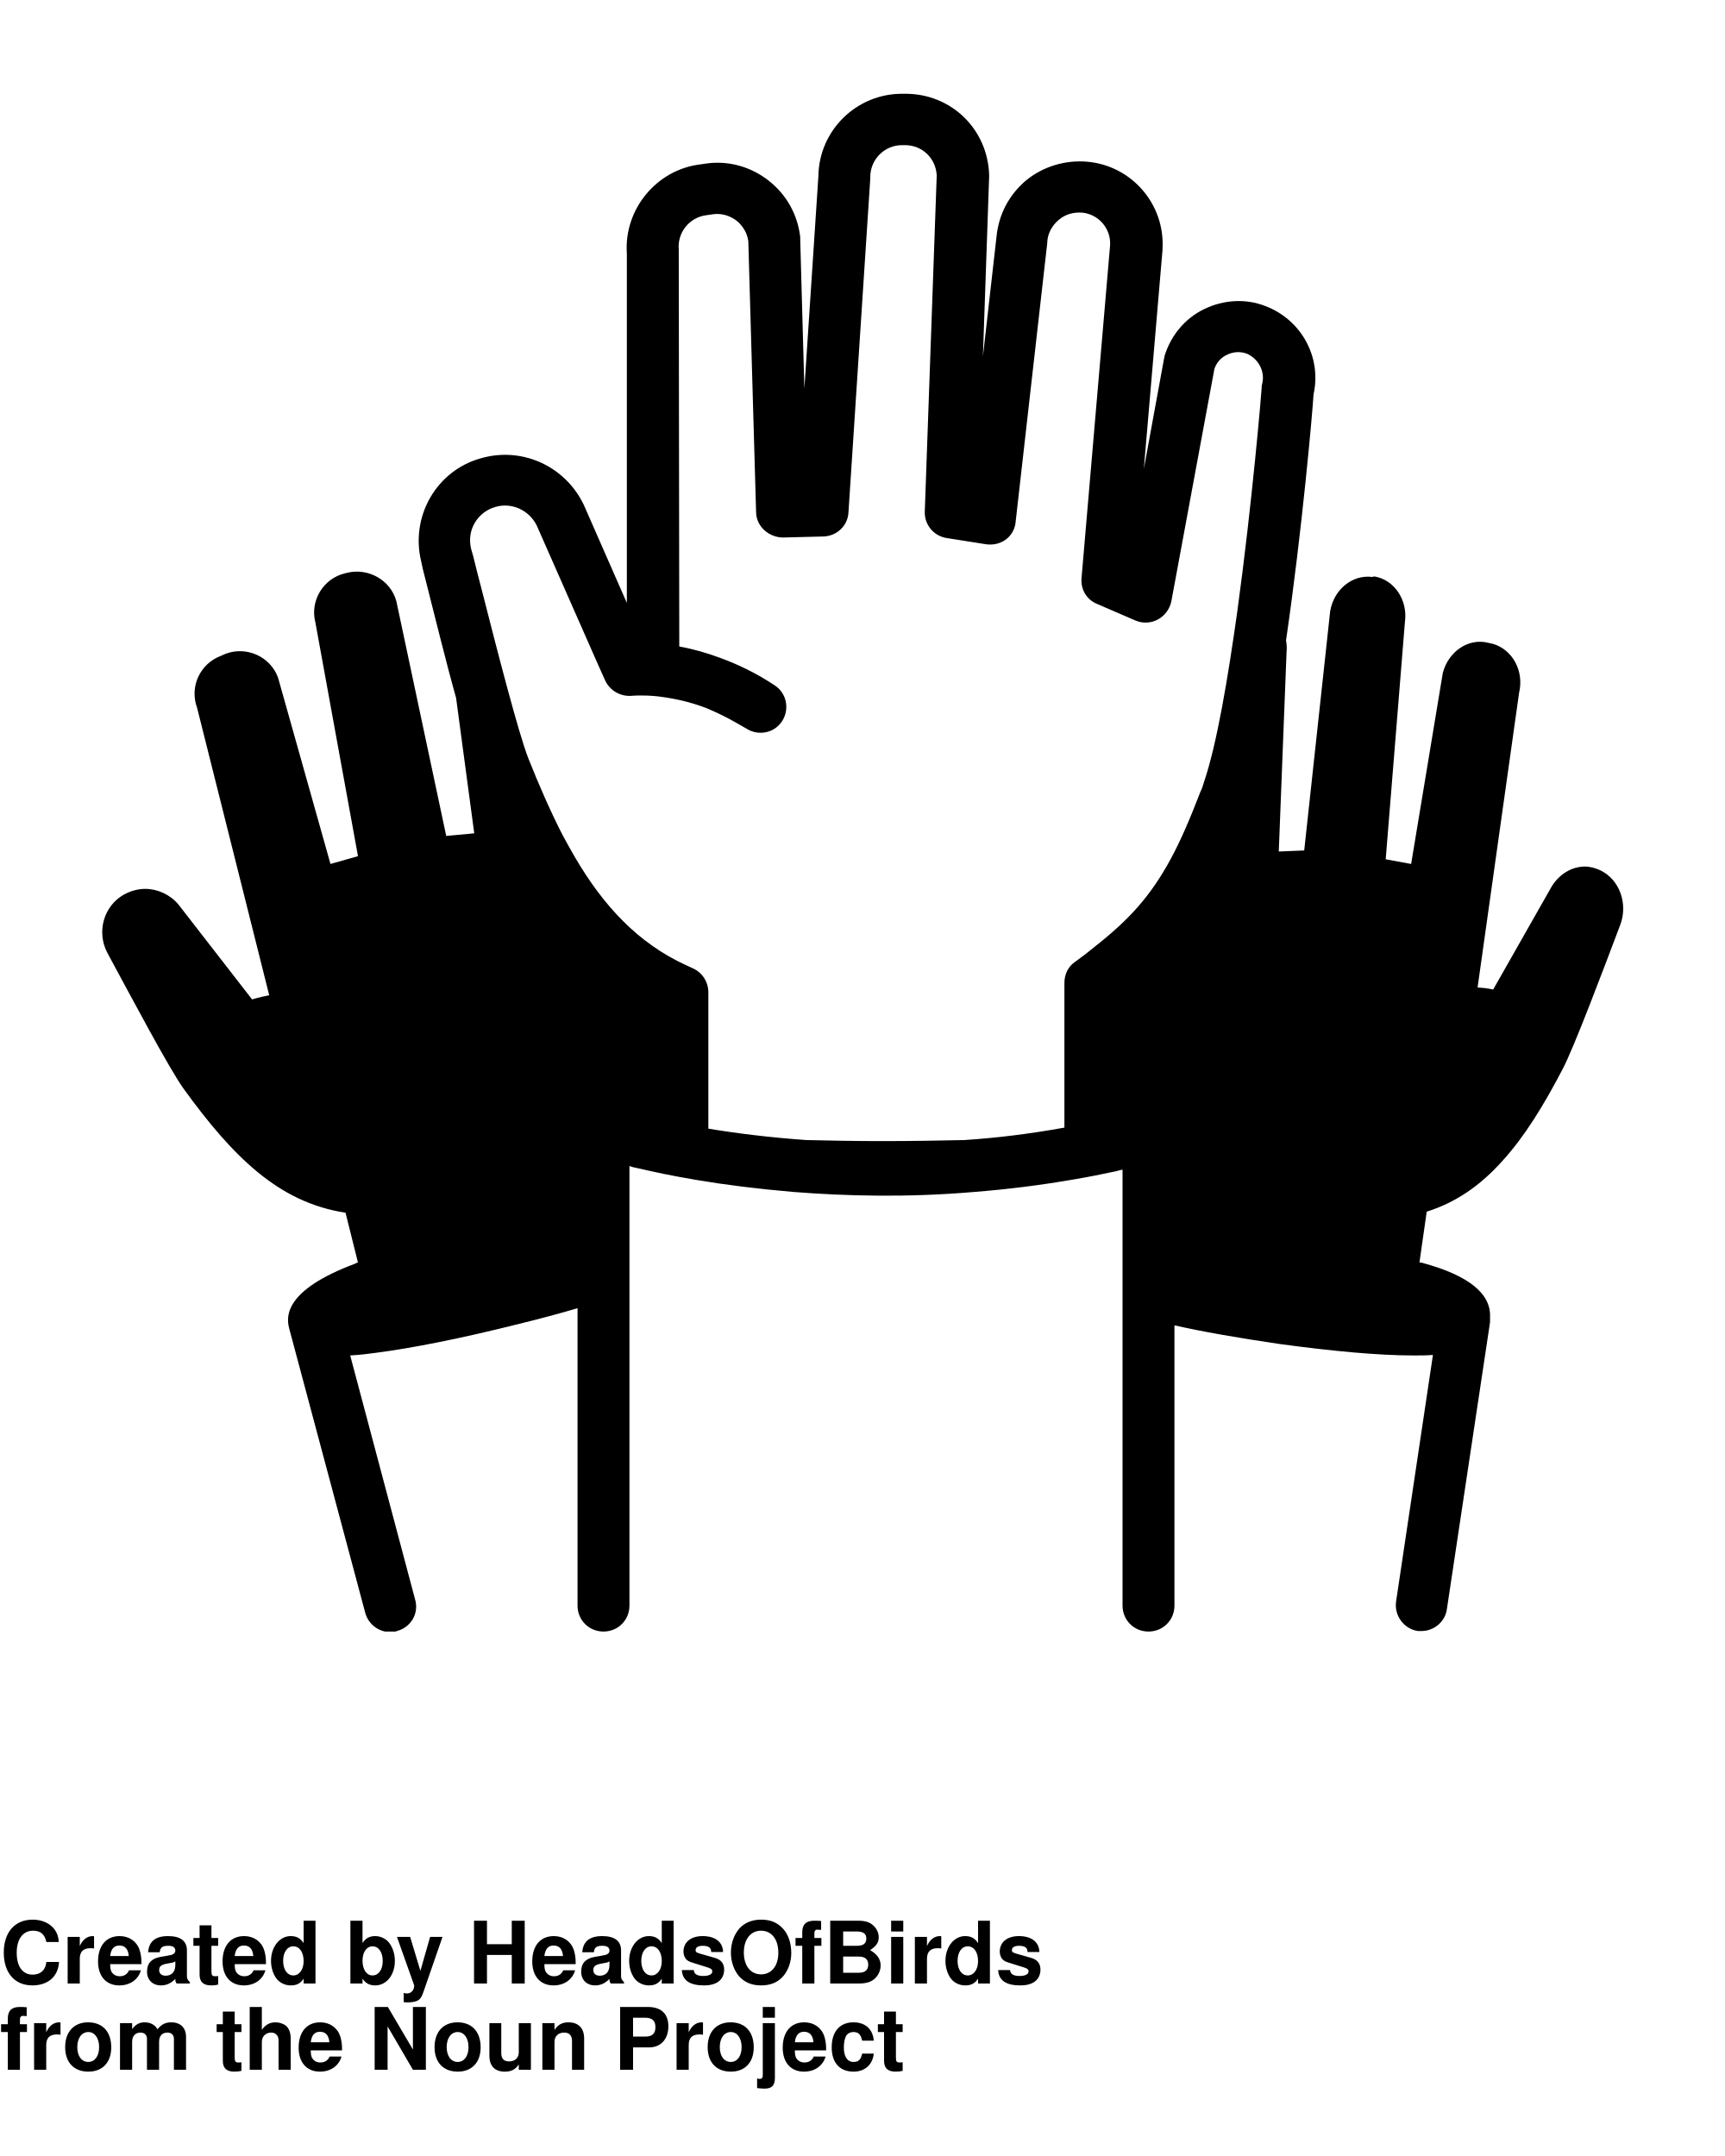
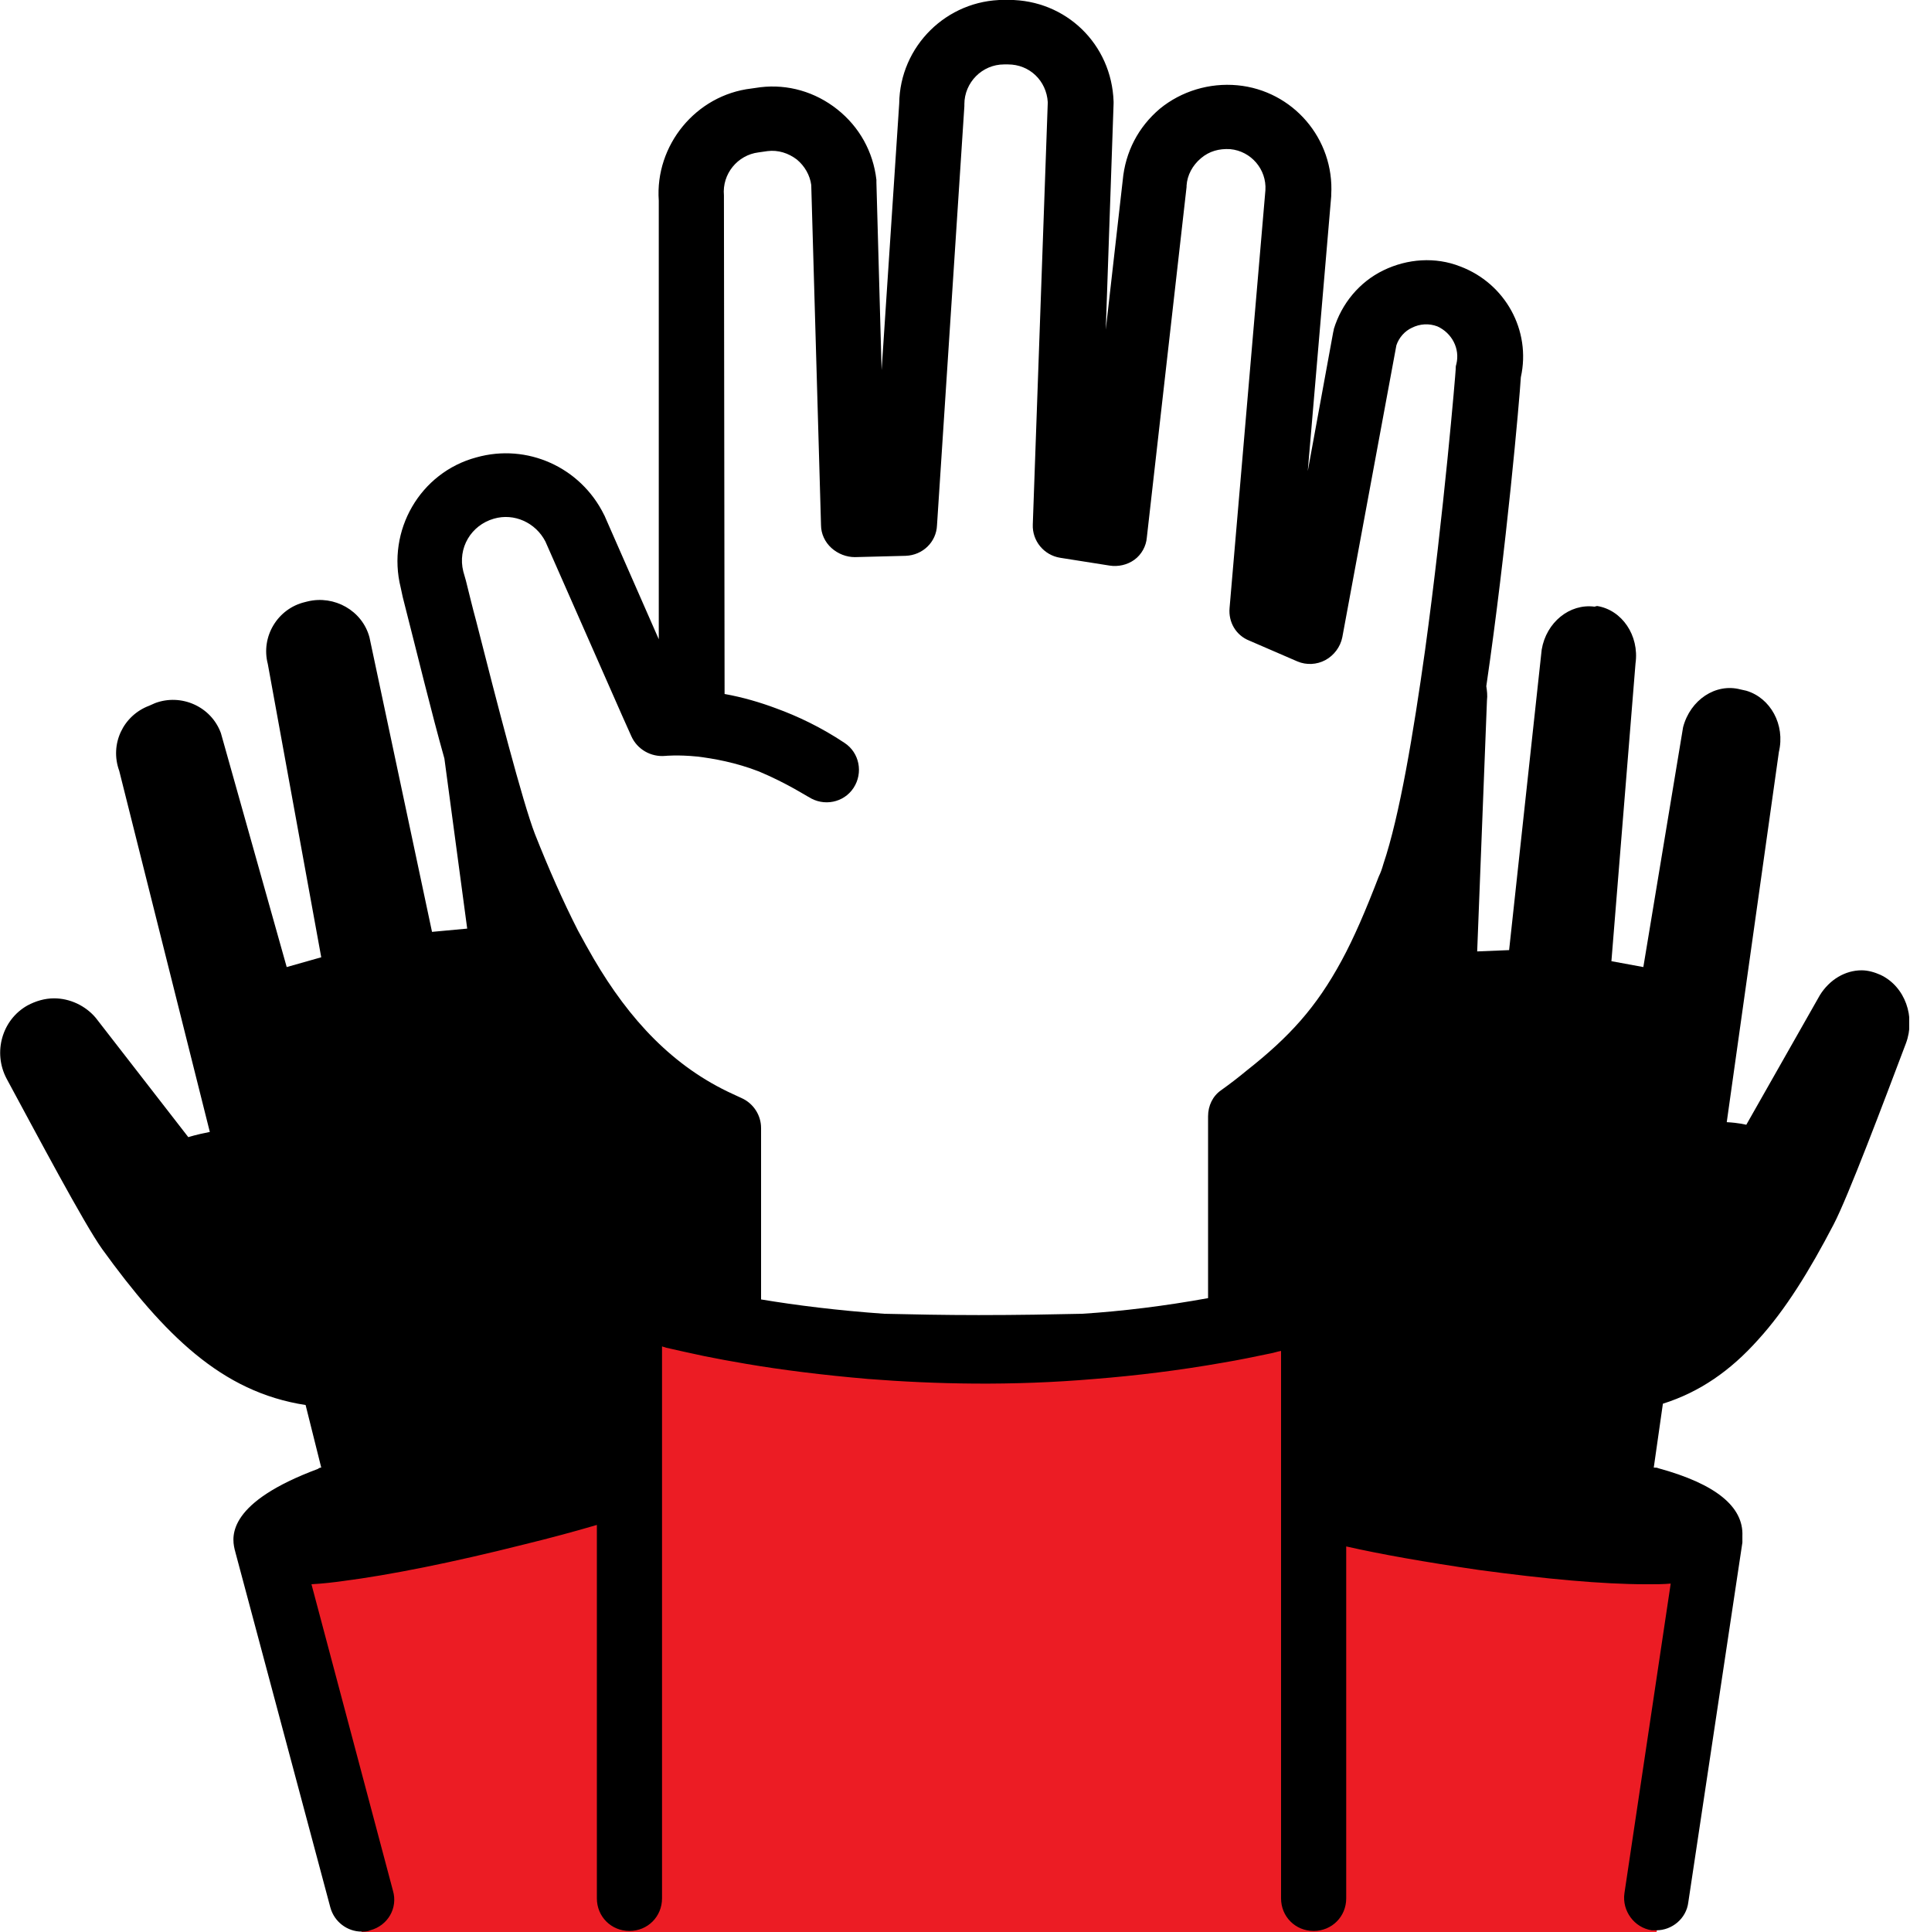
- <svg xmlns="http://www.w3.org/2000/svg" xmlns:xlink="http://www.w3.org/1999/xlink" version="1.1" x="0px" y="0px" viewBox="0 0 100 125" enable-background="new 0 0 100 100" xml:space="preserve">
-   <symbol id="a" viewBox="-146.5 -148.2 293.1 296.4">
-     <path fill="#000000" d="M142.1-1.5c-0.9,0.4-1.9,0.7-2.9,0.7c-2.5,0-4.9-1.4-6.4-3.8l-11.3-19.9c0,0-1.1,0.3-3,0.4l8,56.8   c1,4.2-1.3,8.3-5,9.4l-0.9,0.2c-3.8,1-7.7-1.6-8.8-5.8l-6.1-36.8l-4.9,0.9l3.7,45.7c0.6,4.3-2.1,8.2-5.9,8.8L98.2,55   c-3.8,0.5-7.4-2.4-8.1-6.6l-5-46.1l-4.9-0.2l1.5,38.5c0.1,0.8,0,1.5-0.1,2.2c3.1,21.2,5.1,44,5.3,47.4c1.6,7.2-2.4,14.4-9.3,17   c-3.8,1.5-8.1,1.2-11.8-0.6c-3.7-1.8-6.4-5.1-7.6-9c0-0.2-0.1-0.4-0.1-0.5l-3.9-21.3l3.6,42.2c0,0.1,0,0.1,0,0.2   c0.5,8.6-5.9,16-14.4,16.8c-4.3,0.4-8.6-0.9-11.9-3.6c-3.3-2.8-5.3-6.6-5.7-11l-2.6-22.9l1.2,34.7v0.3c-0.3,8.8-7.3,15.6-16.1,15.6   H7.6c-8.8,0-16-7.1-16.1-15.9l-2.7-40.9l-0.8,28.8c0,0.1,0,0.3,0,0.4c-0.5,4.3-2.6,8.1-6,10.8c-3.4,2.7-7.6,3.9-11.8,3.4l-1.4-0.2   c-8.5-1-14.8-8.7-14.2-17.2l0-67.3l-8.3,18.9c0,0.1-0.1,0.1-0.1,0.2c-3.6,7.3-11.8,11-19.6,8.8C-82,75.6-87.2,66.7-85,57.9l0.3-1.4   c2.3-9,4.4-17.7,6.4-24.8l3.5-26.1l-5.4-0.5l-9.6,45.2c-1.1,4.1-5.4,6.5-9.5,5.5l-0.4-0.1c-4.2-1-6.8-5.3-5.7-9.5l8.2-45l-5.3-1.5   l-10.1,35.9c-1.5,4.1-6.1,6.1-10.1,4.6l-0.9-0.4c-4-1.5-6.1-5.9-4.6-10l13.9-55.4c-2.1-0.4-3.3-0.8-3.3-0.8l-14.2,18.3   c-1.6,1.9-4,3-6.4,3c-1.4,0-2.8-0.4-4.1-1.1c-3.9-2.2-5.3-7.2-3.2-11.2c4.6-8.5,11.9-22.3,14.7-26.2c4.7-6.5,9.3-12,14.3-16.1   c5-4.1,10.4-6.8,16.9-7.8l2.4-9.6c-0.2,0-0.4-0.1-0.5-0.2c-13.7-5.1-13.3-10.2-12.8-12.3c0-0.1,0.1-0.3,0.1-0.4l14.6-54.6   c0.6-2.2,2.6-3.7,4.8-3.7c0.4,0,0.9,0,1.3,0.2c2.7,0.7,4.3,3.4,3.5,6.1l-12.5,47c1.8,0.1,3.5,0.3,4.9,0.5c7,0.9,16.6,2.8,27.7,5.6   c4.1,1,7.8,2,11.2,3v-57.3c0-2.8,2.2-5,5-5s5,2.2,5,5v84.7c0.2-0.1,0.4-0.1,0.6-0.2c1.7-0.4,3.6-0.8,5.9-1.3c2-0.4,4.1-0.8,6.5-1.2   c5.3-0.9,11.6-1.7,18.6-2.3c0,0,0,0,0,0c10.2-0.8,22-1.1,34.8,0c6.3,0.5,12.9,1.3,19.7,2.5c2.4,0.4,4.8,0.9,7.2,1.4   c0.6,0.1,1.1,0.3,1.7,0.4v-84c0-2.8,2.2-5,5-5c2.8,0,5,2.2,5,5v54c5.3-1.2,12.1-2.4,20.3-3.6c10.3-1.4,19.1-2.2,25.6-2.2h0.8   c0.9,0,2,0,3.1,0.1l-7.1-47.5c-0.4-2.7,1.5-5.3,4.2-5.7c0.3,0,0.5,0,0.7,0c2.4,0,4.6,1.8,4.9,4.3l8.3,55.2l0,0.2c0,0.1,0,0.1,0,0.2   c0,0.1,0,0.2,0,0.3c0,0.1,0,0.2,0,0.3c0.2,4.5-4.1,8-12.9,10.4c-0.2,0.1-0.4,0.1-0.7,0.1l1.4,9.8c5.7,1.8,10.4,5.1,14.6,9.8   c4.2,4.6,7.9,10.6,11.6,17.7c2.2,4.2,7.7,18.8,11.1,27.8C147.5-8,145.9-3.3,142.1-1.5z M77,92.2c-0.1-0.3-0.1-0.5-0.1-0.8   c0-0.4-1.8-22-4.7-43.1v0c-1.8-12.8-3.9-25.4-6.4-32.8c0,0,0,0,0,0c-0.2-0.7-0.4-1.3-0.7-1.9c-2-5.2-3.8-9.4-5.7-12.9   c-3.9-7.2-8-11.7-14.6-16.9c-1.2-1-2.5-2-3.9-3c-1.3-0.9-2-2.4-2-4v-27.9c-6.6-1.2-13.1-2-19.3-2.4c-4.6-0.1-9.9-0.2-15.9-0.2   c-5.3,0-10.1,0.1-14.5,0.2c-7.1,0.5-13.5,1.3-18.9,2.2l0,26.3c0,2-1.2,3.8-3,4.6c-0.4,0.2-0.9,0.4-1.3,0.6   C-43.2-15.6-49.9-8.4-55.4,1c-0.8,1.4-1.6,2.8-2.4,4.3c-2.3,4.5-4.5,9.5-6.6,14.8c-1.9,4.9-5.9,20.4-9,32.6   c-0.6,2.2-1.1,4.3-1.6,6.3l-0.4,1.4c-0.9,3.6,1.2,7.1,4.7,8.1c3.1,0.9,6.4-0.6,7.9-3.5L-50.9,38h0l1.3-2.9c0.9-2,3-3.2,5.2-3   c0,0,1.9,0.2,4.9-0.1c2.5-0.3,5.9-0.9,9.5-2.3c4.3-1.8,7.5-3.9,7.6-3.9c2.3-1.5,5.4-0.9,6.9,1.4c1.5,2.3,0.9,5.4-1.4,6.9   c-3.6,2.4-7.2,4.1-10.5,5.3c-2.4,0.9-5.1,1.7-7.9,2.2l-0.1,76c0,0.1,0,0.3,0,0.5c-0.3,3.3,2.1,6.2,5.3,6.6l1.4,0.2   c1.6,0.2,3.2-0.3,4.5-1.3c1.2-1,2-2.4,2.2-3.9l1.5-52.2c0-1.3,0.6-2.6,1.6-3.5c1-0.9,2.3-1.4,3.6-1.4l7.8,0.2   c2.6,0.1,4.7,2.1,4.8,4.7l4.2,64.3c0,0.1,0,0.2,0,0.3c0,3.3,2.7,6.1,6.1,6.1h0.6c3.3,0,5.9-2.5,6.1-5.8L12,67.6   c-0.1-2.5,1.7-4.7,4.2-5.1l7.6-1.2c1.3-0.2,2.7,0.1,3.8,0.9c1.1,0.8,1.8,2.1,1.9,3.4l6.1,53.8c0,0.1,0,0.1,0,0.2   c0.1,1.6,0.9,3.1,2.2,4.2s2.8,1.5,4.5,1.4c3.2-0.3,5.6-3.1,5.4-6.3l-5.5-64.1c-0.2-2.2,1-4.2,3-5l7.4-3.2c1.4-0.6,3-0.5,4.3,0.2   c1.3,0.7,2.3,2,2.6,3.5l8.3,44.8c0.4,1.2,1.3,2.2,2.4,2.7c1.2,0.6,2.6,0.7,3.9,0.2C76.3,97,77.6,94.6,77,92.2z" />
+ <svg xmlns="http://www.w3.org/2000/svg" xmlns:xlink="http://www.w3.org/1999/xlink" version="1.1" id="Layer_1" x="0px" y="0px" viewBox="0 0 88.2 89.2" style="enable-background:new 0 0 88.2 89.2;" xml:space="preserve">
+   <style type="text/css">
+ 	.st0{fill:#EC1C24;}
+ </style>
+   <symbol id="a" viewBox="-146.5 -148.2 293 296.4">
+     <path d="M142.1-1.4c-0.9,0.4-1.9,0.7-2.9,0.7c-2.5,0-4.9-1.4-6.4-3.8l-11.3-19.9c0,0-1.1,0.3-3,0.4l8,56.8c1,4.2-1.3,8.3-5,9.4   l-0.9,0.2c-3.8,1-7.7-1.6-8.8-5.8l-6.1-36.8l-4.9,0.9l3.7,45.7c0.6,4.3-2.1,8.2-5.9,8.8l-0.4-0.1c-3.8,0.5-7.4-2.4-8.1-6.6l-5-46.1   l-4.9-0.2l1.5,38.5c0.1,0.8,0,1.5-0.1,2.2c3.1,21.2,5.1,44,5.3,47.4c1.6,7.2-2.4,14.4-9.3,17c-3.8,1.5-8.1,1.2-11.8-0.6   c-3.7-1.8-6.4-5.1-7.6-9c0-0.2-0.1-0.4-0.1-0.5l-3.9-21.3l3.6,42.2c0,0.1,0,0.1,0,0.2c0.5,8.6-5.9,16-14.4,16.8   c-4.3,0.4-8.6-0.9-11.9-3.6c-3.3-2.8-5.3-6.6-5.7-11l-2.6-22.9l1.2,34.7v0.3c-0.3,8.8-7.3,15.6-16.1,15.6H7.6   c-8.8,0-16-7.1-16.1-15.9l-2.7-40.9l-0.8,28.8c0,0.1,0,0.3,0,0.4c-0.5,4.3-2.6,8.1-6,10.8c-3.4,2.7-7.6,3.9-11.8,3.4l-1.4-0.2   c-8.5-1-14.8-8.7-14.2-17.2V50.1L-53.7,69c0,0.1-0.1,0.1-0.1,0.2c-3.6,7.3-11.8,11-19.6,8.8C-82,75.7-87.2,66.8-85,58l0.3-1.4   c2.3-9,4.4-17.7,6.4-24.8l3.5-26.1l-5.4-0.5l-9.6,45.2c-1.1,4.1-5.4,6.5-9.5,5.5l-0.4-0.1c-4.2-1-6.8-5.3-5.7-9.5l8.2-45l-5.3-1.5   l-10.1,35.9c-1.5,4.1-6.1,6.1-10.1,4.6l-0.9-0.4c-4-1.5-6.1-5.9-4.6-10l13.9-55.4c-2.1-0.4-3.3-0.8-3.3-0.8L-131.8-8   c-1.6,1.9-4,3-6.4,3c-1.4,0-2.8-0.4-4.1-1.1c-3.9-2.2-5.3-7.2-3.2-11.2c4.6-8.5,11.9-22.3,14.7-26.2c4.7-6.5,9.3-12,14.3-16.1   s10.4-6.8,16.9-7.8l2.4-9.6c-0.2,0-0.4-0.1-0.5-0.2c-13.7-5.1-13.3-10.2-12.8-12.3c0-0.1,0.1-0.3,0.1-0.4l14.6-54.6   c0.6-2.2,2.6-3.7,4.8-3.7c0.4,0,0.9,0,1.3,0.2c2.7,0.7,4.3,3.4,3.5,6.1l-12.5,47c1.8,0.1,3.5,0.3,4.9,0.5c7,0.9,16.6,2.8,27.7,5.6   c4.1,1,7.8,2,11.2,3v-57.3c0-2.8,2.2-5,5-5s5,2.2,5,5v84.7c0.2-0.1,0.4-0.1,0.6-0.2c1.7-0.4,3.6-0.8,5.9-1.3c2-0.4,4.1-0.8,6.5-1.2   c5.3-0.9,11.6-1.7,18.6-2.3l0,0c10.2-0.8,22-1.1,34.8,0c6.3,0.5,12.9,1.3,19.7,2.5c2.4,0.4,4.8,0.9,7.2,1.4   c0.6,0.1,1.1,0.3,1.7,0.4v-84c0-2.8,2.2-5,5-5s5,2.2,5,5v54c5.3-1.2,12.1-2.4,20.3-3.6c10.3-1.4,19.1-2.2,25.6-2.2h0.8   c0.9,0,2,0,3.1,0.1l-7.1-47.5c-0.4-2.7,1.5-5.3,4.2-5.7c0.3,0,0.5,0,0.7,0c2.4,0,4.6,1.8,4.9,4.3l8.3,55.2v0.2c0,0.1,0,0.1,0,0.2   s0,0.2,0,0.3c0,0.1,0,0.2,0,0.3c0.2,4.5-4.1,8-12.9,10.4c-0.2,0.1-0.4,0.1-0.7,0.1l1.4,9.8c5.7,1.8,10.4,5.1,14.6,9.8   c4.2,4.6,7.9,10.6,11.6,17.7c2.2,4.2,7.7,18.8,11.1,27.8C147.5-7.9,145.9-3.2,142.1-1.4z M77,92.3c-0.1-0.3-0.1-0.5-0.1-0.8   c0-0.4-1.8-22-4.7-43.1l0,0c-1.8-12.8-3.9-25.4-6.4-32.8l0,0c-0.2-0.7-0.4-1.3-0.7-1.9c-2-5.2-3.8-9.4-5.7-12.9   c-3.9-7.2-8-11.7-14.6-16.9c-1.2-1-2.5-2-3.9-3c-1.3-0.9-2-2.4-2-4V-51c-6.6-1.2-13.1-2-19.3-2.4c-4.6-0.1-9.9-0.2-15.9-0.2   c-5.3,0-10.1,0.1-14.5,0.2c-7.1,0.5-13.5,1.3-18.9,2.2v26.3c0,2-1.2,3.8-3,4.6c-0.4,0.2-0.9,0.4-1.3,0.6   c-9.2,4.2-15.9,11.4-21.4,20.8c-0.8,1.4-1.6,2.8-2.4,4.3c-2.3,4.5-4.5,9.5-6.6,14.8c-1.9,4.9-5.9,20.4-9,32.6   c-0.6,2.2-1.1,4.3-1.6,6.3l-0.4,1.4c-0.9,3.6,1.2,7.1,4.7,8.1c3.1,0.9,6.4-0.6,7.9-3.5l11.9-27l0,0l1.3-2.9c0.9-2,3-3.2,5.2-3   c0,0,1.9,0.2,4.9-0.1c2.5-0.3,5.9-0.9,9.5-2.3c4.3-1.8,7.5-3.9,7.6-3.9c2.3-1.5,5.4-0.9,6.9,1.4s0.9,5.4-1.4,6.9   c-3.6,2.4-7.2,4.1-10.5,5.3c-2.4,0.9-5.1,1.7-7.9,2.2l-0.1,76c0,0.1,0,0.3,0,0.5c-0.3,3.3,2.1,6.2,5.3,6.6l1.4,0.2   c1.6,0.2,3.2-0.3,4.5-1.3c1.2-1,2-2.4,2.2-3.9l1.5-52.2c0-1.3,0.6-2.6,1.6-3.5s2.3-1.4,3.6-1.4l7.8,0.2c2.6,0.1,4.7,2.1,4.8,4.7   l4.2,64.3c0,0.1,0,0.2,0,0.3c0,3.3,2.7,6.1,6.1,6.1h0.6c3.3,0,5.9-2.5,6.1-5.8L12,67.7c-0.1-2.5,1.7-4.7,4.2-5.1l7.6-1.2   c1.3-0.2,2.7,0.1,3.8,0.9c1.1,0.8,1.8,2.1,1.9,3.4l6.1,53.8c0,0.1,0,0.1,0,0.2c0.1,1.6,0.9,3.1,2.2,4.2s2.8,1.5,4.5,1.4   c3.2-0.3,5.6-3.1,5.4-6.3l-5.5-64.1c-0.2-2.2,1-4.2,3-5l7.4-3.2c1.4-0.6,3-0.5,4.3,0.2s2.3,2,2.6,3.5l8.3,44.8   c0.4,1.2,1.3,2.2,2.4,2.7c1.2,0.6,2.6,0.7,3.9,0.2C76.3,97.1,77.6,94.7,77,92.3z" />
  </symbol>
+   <polygon class="st0" points="16.7,89.2 76.5,89.2 78.9,71.3 60.8,59.8 45.8,62.6 26.6,60.6 13.1,71.6 " />
  <g>
-     <use xlink:href="#a" width="293.1" height="296.4" x="-146.5" y="-148.2" transform="matrix(0.3009 0 0 -0.3009 50 50)" overflow="visible" />
+     <use xlink:href="#a" width="293" height="296.4" x="-146.5" y="-148.2" transform="matrix(0.3009 0 0 -0.3009 44.0819 44.5886)" style="overflow:visible;" />
  </g>
-   <text x="0" y="115" fill="#000000" font-size="5px" font-weight="bold" font-family="'Helvetica Neue', Helvetica, Arial-Unicode, Arial, Sans-serif">Created by HeadsOfBirds</text>
-   <text x="0" y="120" fill="#000000" font-size="5px" font-weight="bold" font-family="'Helvetica Neue', Helvetica, Arial-Unicode, Arial, Sans-serif">from the Noun Project</text>
</svg>
